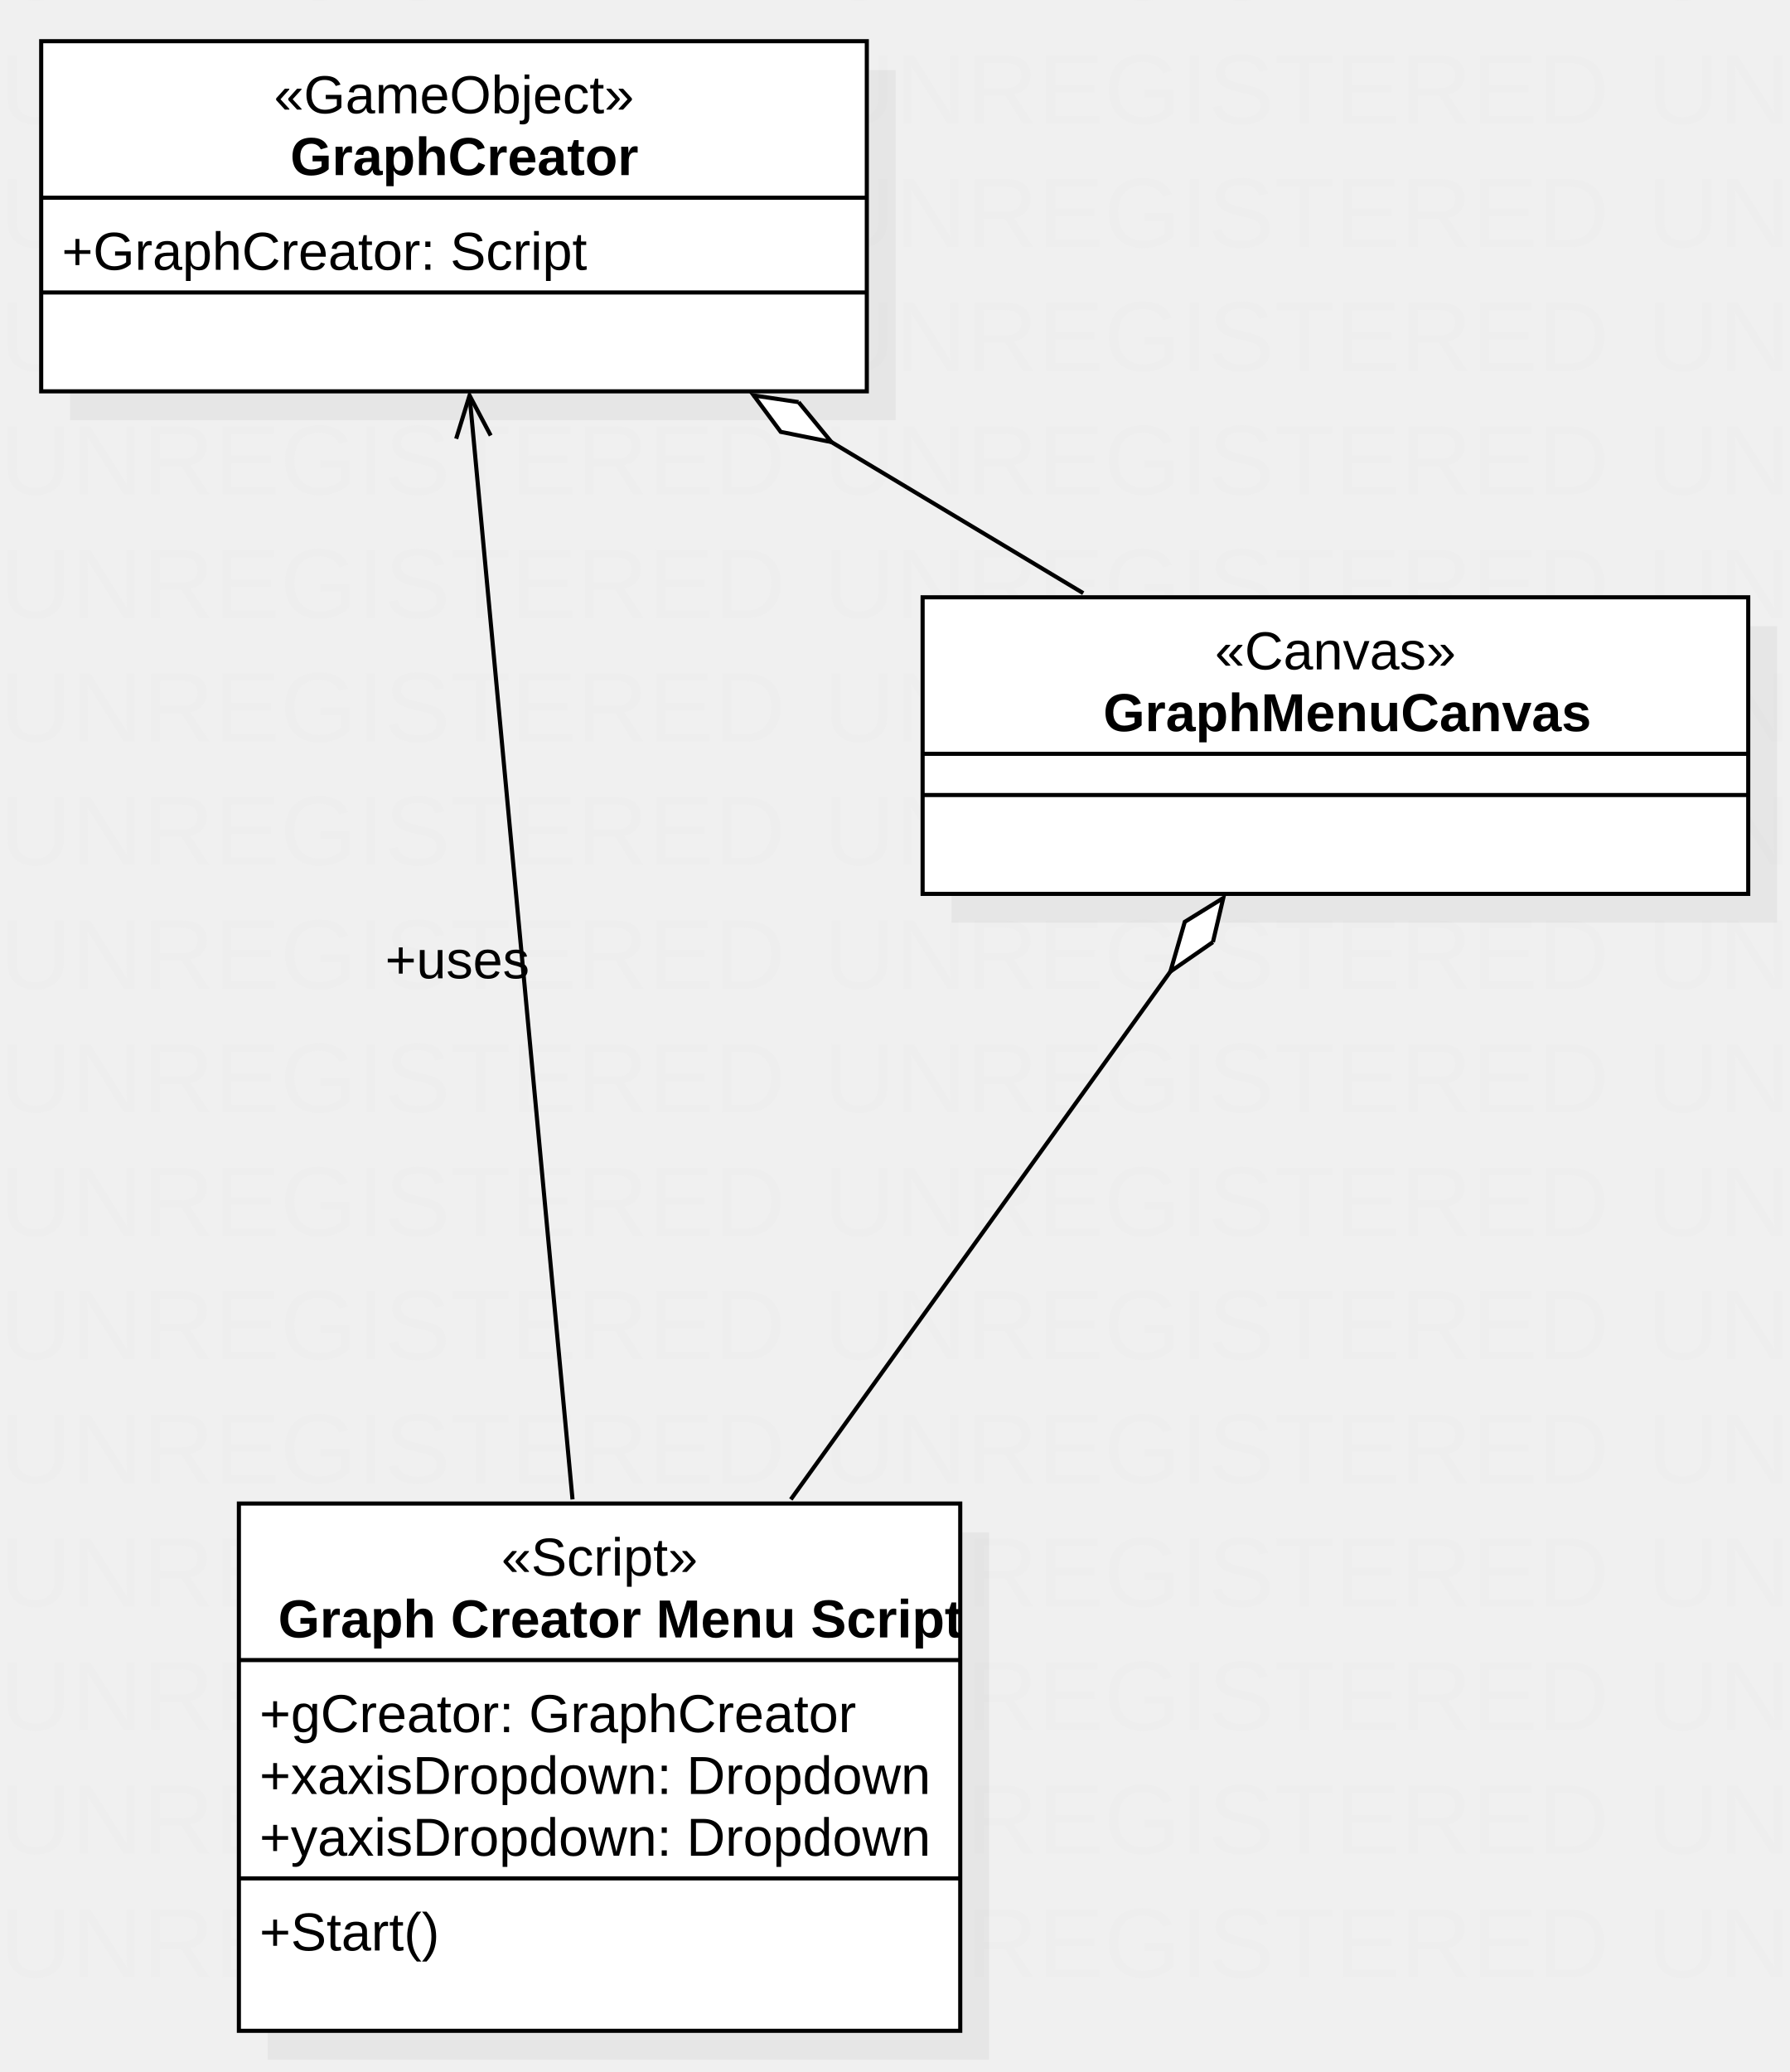
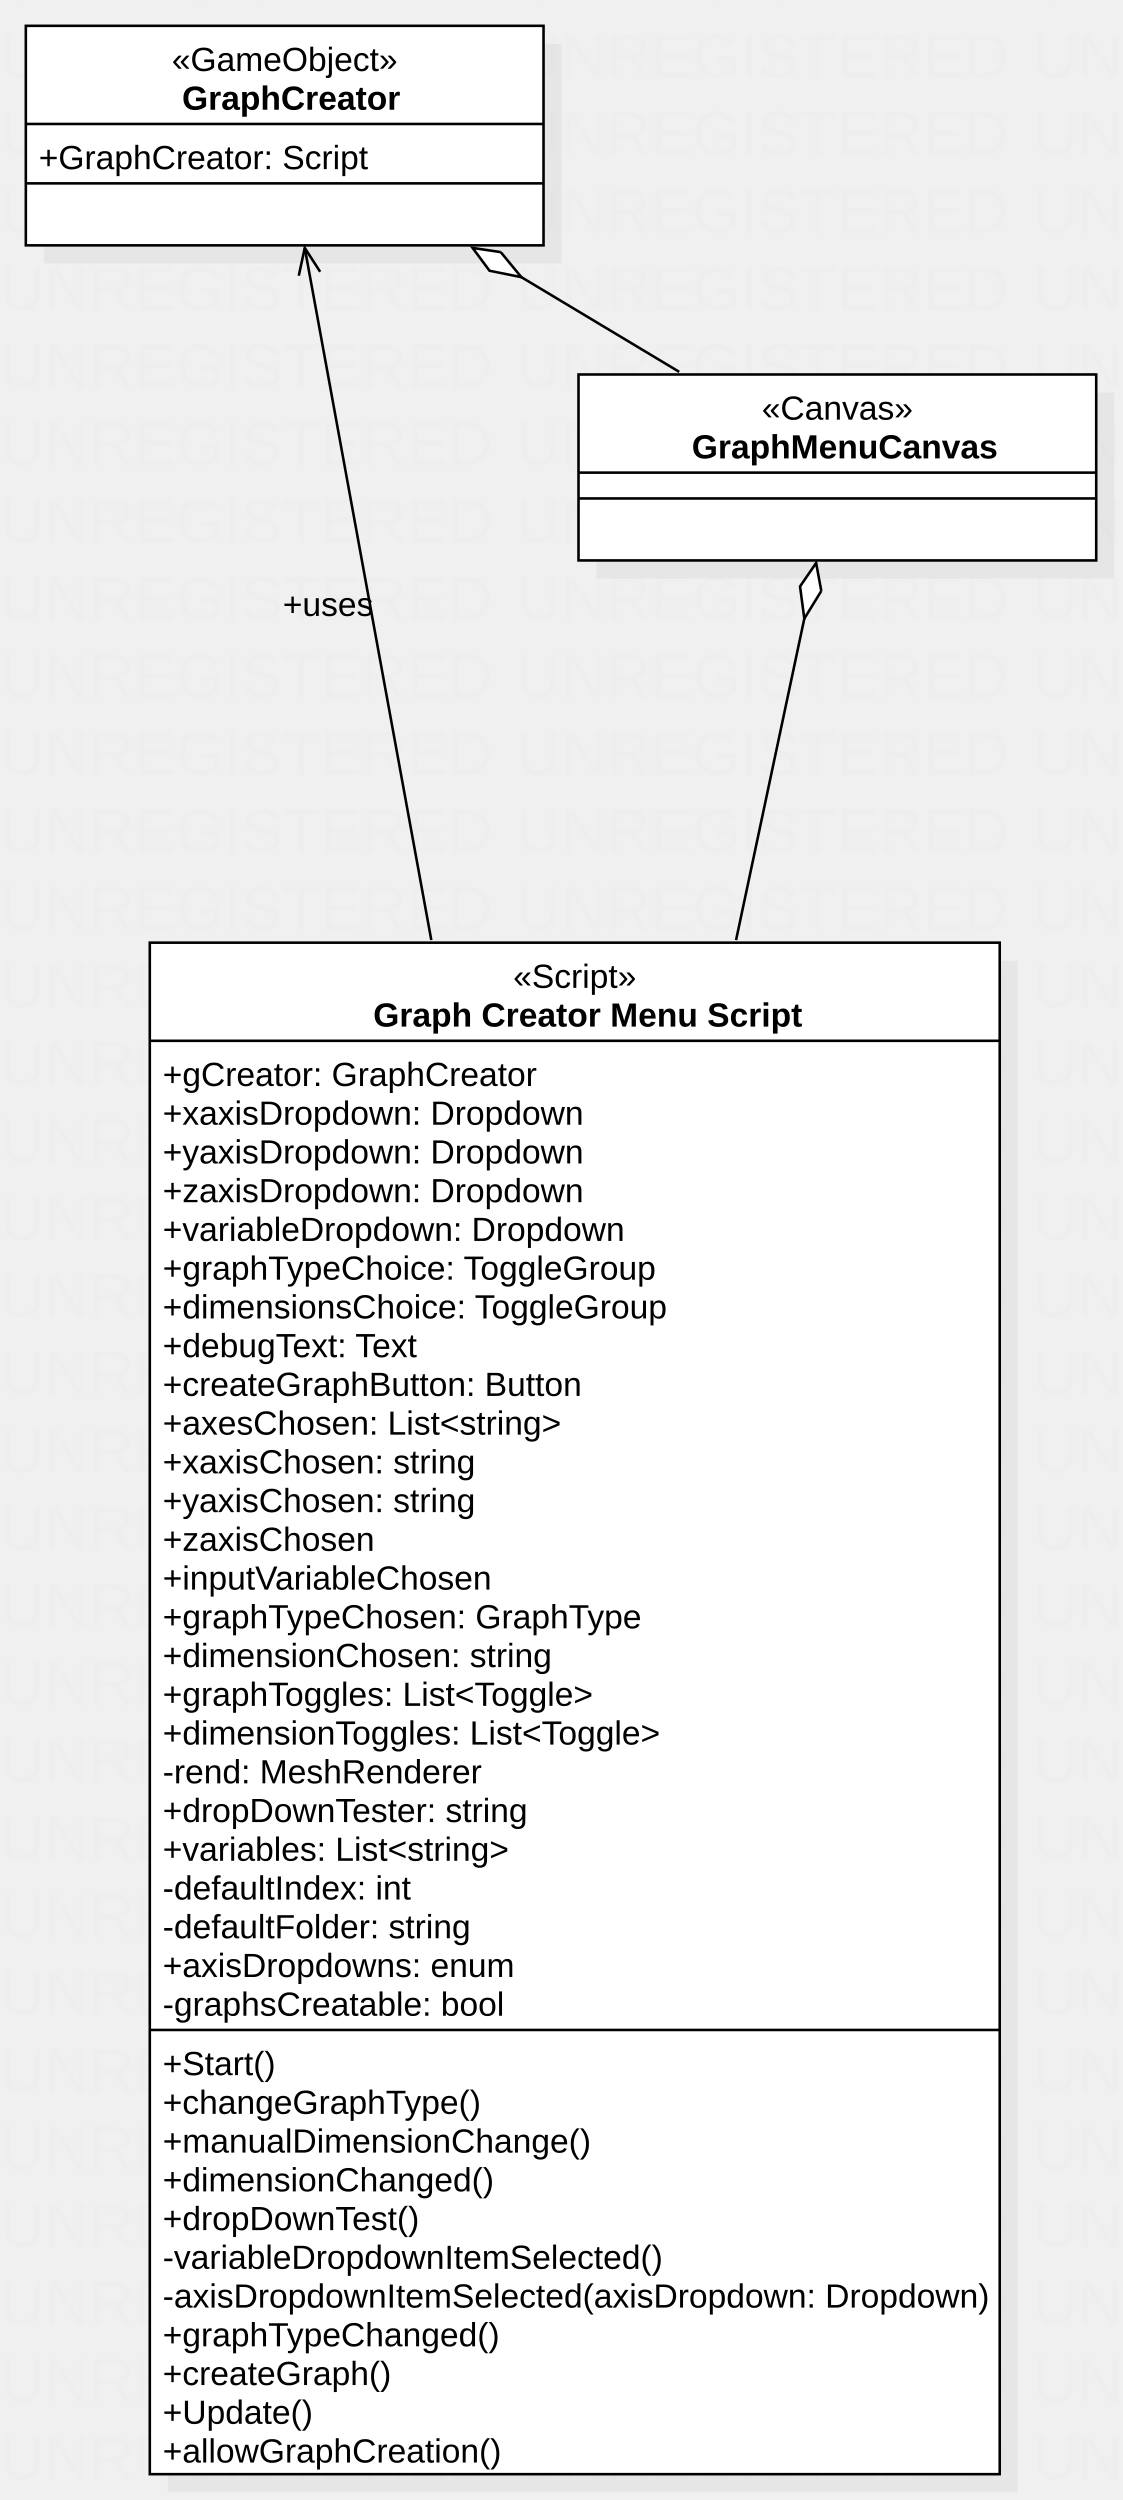
- <svg xmlns="http://www.w3.org/2000/svg" version="1.1" width="434.452" height="503">
+ <svg xmlns="http://www.w3.org/2000/svg" version="1.1" width="434.452" height="968">
  <defs />
  <g>
    <text fill="#eeeeee" stroke="none" font-family="Arial" font-size="24px" font-style="normal" font-weight="normal" text-decoration="none" x="0" y="0">UNREGISTERED</text>
    <text fill="#eeeeee" stroke="none" font-family="Arial" font-size="24px" font-style="normal" font-weight="normal" text-decoration="none" x="0" y="30">UNREGISTERED</text>
    <text fill="#eeeeee" stroke="none" font-family="Arial" font-size="24px" font-style="normal" font-weight="normal" text-decoration="none" x="0" y="60">UNREGISTERED</text>
    <text fill="#eeeeee" stroke="none" font-family="Arial" font-size="24px" font-style="normal" font-weight="normal" text-decoration="none" x="0" y="90">UNREGISTERED</text>
    <text fill="#eeeeee" stroke="none" font-family="Arial" font-size="24px" font-style="normal" font-weight="normal" text-decoration="none" x="0" y="120">UNREGISTERED</text>
    <text fill="#eeeeee" stroke="none" font-family="Arial" font-size="24px" font-style="normal" font-weight="normal" text-decoration="none" x="0" y="150">UNREGISTERED</text>
    <text fill="#eeeeee" stroke="none" font-family="Arial" font-size="24px" font-style="normal" font-weight="normal" text-decoration="none" x="0" y="180">UNREGISTERED</text>
    <text fill="#eeeeee" stroke="none" font-family="Arial" font-size="24px" font-style="normal" font-weight="normal" text-decoration="none" x="0" y="210">UNREGISTERED</text>
    <text fill="#eeeeee" stroke="none" font-family="Arial" font-size="24px" font-style="normal" font-weight="normal" text-decoration="none" x="0" y="240">UNREGISTERED</text>
    <text fill="#eeeeee" stroke="none" font-family="Arial" font-size="24px" font-style="normal" font-weight="normal" text-decoration="none" x="0" y="270">UNREGISTERED</text>
    <text fill="#eeeeee" stroke="none" font-family="Arial" font-size="24px" font-style="normal" font-weight="normal" text-decoration="none" x="0" y="300">UNREGISTERED</text>
    <text fill="#eeeeee" stroke="none" font-family="Arial" font-size="24px" font-style="normal" font-weight="normal" text-decoration="none" x="0" y="330">UNREGISTERED</text>
    <text fill="#eeeeee" stroke="none" font-family="Arial" font-size="24px" font-style="normal" font-weight="normal" text-decoration="none" x="0" y="360">UNREGISTERED</text>
    <text fill="#eeeeee" stroke="none" font-family="Arial" font-size="24px" font-style="normal" font-weight="normal" text-decoration="none" x="0" y="390">UNREGISTERED</text>
    <text fill="#eeeeee" stroke="none" font-family="Arial" font-size="24px" font-style="normal" font-weight="normal" text-decoration="none" x="0" y="420">UNREGISTERED</text>
    <text fill="#eeeeee" stroke="none" font-family="Arial" font-size="24px" font-style="normal" font-weight="normal" text-decoration="none" x="0" y="450">UNREGISTERED</text>
    <text fill="#eeeeee" stroke="none" font-family="Arial" font-size="24px" font-style="normal" font-weight="normal" text-decoration="none" x="0" y="480">UNREGISTERED</text>
+     <text fill="#eeeeee" stroke="none" font-family="Arial" font-size="24px" font-style="normal" font-weight="normal" text-decoration="none" x="0" y="510">UNREGISTERED</text>
+     <text fill="#eeeeee" stroke="none" font-family="Arial" font-size="24px" font-style="normal" font-weight="normal" text-decoration="none" x="0" y="540">UNREGISTERED</text>
+     <text fill="#eeeeee" stroke="none" font-family="Arial" font-size="24px" font-style="normal" font-weight="normal" text-decoration="none" x="0" y="570">UNREGISTERED</text>
+     <text fill="#eeeeee" stroke="none" font-family="Arial" font-size="24px" font-style="normal" font-weight="normal" text-decoration="none" x="0" y="600">UNREGISTERED</text>
+     <text fill="#eeeeee" stroke="none" font-family="Arial" font-size="24px" font-style="normal" font-weight="normal" text-decoration="none" x="0" y="630">UNREGISTERED</text>
+     <text fill="#eeeeee" stroke="none" font-family="Arial" font-size="24px" font-style="normal" font-weight="normal" text-decoration="none" x="0" y="660">UNREGISTERED</text>
+     <text fill="#eeeeee" stroke="none" font-family="Arial" font-size="24px" font-style="normal" font-weight="normal" text-decoration="none" x="0" y="690">UNREGISTERED</text>
+     <text fill="#eeeeee" stroke="none" font-family="Arial" font-size="24px" font-style="normal" font-weight="normal" text-decoration="none" x="0" y="720">UNREGISTERED</text>
+     <text fill="#eeeeee" stroke="none" font-family="Arial" font-size="24px" font-style="normal" font-weight="normal" text-decoration="none" x="0" y="750">UNREGISTERED</text>
+     <text fill="#eeeeee" stroke="none" font-family="Arial" font-size="24px" font-style="normal" font-weight="normal" text-decoration="none" x="0" y="780">UNREGISTERED</text>
+     <text fill="#eeeeee" stroke="none" font-family="Arial" font-size="24px" font-style="normal" font-weight="normal" text-decoration="none" x="0" y="810">UNREGISTERED</text>
+     <text fill="#eeeeee" stroke="none" font-family="Arial" font-size="24px" font-style="normal" font-weight="normal" text-decoration="none" x="0" y="840">UNREGISTERED</text>
+     <text fill="#eeeeee" stroke="none" font-family="Arial" font-size="24px" font-style="normal" font-weight="normal" text-decoration="none" x="0" y="870">UNREGISTERED</text>
+     <text fill="#eeeeee" stroke="none" font-family="Arial" font-size="24px" font-style="normal" font-weight="normal" text-decoration="none" x="0" y="900">UNREGISTERED</text>
+     <text fill="#eeeeee" stroke="none" font-family="Arial" font-size="24px" font-style="normal" font-weight="normal" text-decoration="none" x="0" y="930">UNREGISTERED</text>
+     <text fill="#eeeeee" stroke="none" font-family="Arial" font-size="24px" font-style="normal" font-weight="normal" text-decoration="none" x="0" y="960">UNREGISTERED</text>
    <text fill="#eeeeee" stroke="none" font-family="Arial" font-size="24px" font-style="normal" font-weight="normal" text-decoration="none" x="200" y="0">UNREGISTERED</text>
    <text fill="#eeeeee" stroke="none" font-family="Arial" font-size="24px" font-style="normal" font-weight="normal" text-decoration="none" x="200" y="30">UNREGISTERED</text>
    <text fill="#eeeeee" stroke="none" font-family="Arial" font-size="24px" font-style="normal" font-weight="normal" text-decoration="none" x="200" y="60">UNREGISTERED</text>
    <text fill="#eeeeee" stroke="none" font-family="Arial" font-size="24px" font-style="normal" font-weight="normal" text-decoration="none" x="200" y="90">UNREGISTERED</text>
    <text fill="#eeeeee" stroke="none" font-family="Arial" font-size="24px" font-style="normal" font-weight="normal" text-decoration="none" x="200" y="120">UNREGISTERED</text>
    <text fill="#eeeeee" stroke="none" font-family="Arial" font-size="24px" font-style="normal" font-weight="normal" text-decoration="none" x="200" y="150">UNREGISTERED</text>
    <text fill="#eeeeee" stroke="none" font-family="Arial" font-size="24px" font-style="normal" font-weight="normal" text-decoration="none" x="200" y="180">UNREGISTERED</text>
    <text fill="#eeeeee" stroke="none" font-family="Arial" font-size="24px" font-style="normal" font-weight="normal" text-decoration="none" x="200" y="210">UNREGISTERED</text>
    <text fill="#eeeeee" stroke="none" font-family="Arial" font-size="24px" font-style="normal" font-weight="normal" text-decoration="none" x="200" y="240">UNREGISTERED</text>
    <text fill="#eeeeee" stroke="none" font-family="Arial" font-size="24px" font-style="normal" font-weight="normal" text-decoration="none" x="200" y="270">UNREGISTERED</text>
    <text fill="#eeeeee" stroke="none" font-family="Arial" font-size="24px" font-style="normal" font-weight="normal" text-decoration="none" x="200" y="300">UNREGISTERED</text>
    <text fill="#eeeeee" stroke="none" font-family="Arial" font-size="24px" font-style="normal" font-weight="normal" text-decoration="none" x="200" y="330">UNREGISTERED</text>
    <text fill="#eeeeee" stroke="none" font-family="Arial" font-size="24px" font-style="normal" font-weight="normal" text-decoration="none" x="200" y="360">UNREGISTERED</text>
    <text fill="#eeeeee" stroke="none" font-family="Arial" font-size="24px" font-style="normal" font-weight="normal" text-decoration="none" x="200" y="390">UNREGISTERED</text>
    <text fill="#eeeeee" stroke="none" font-family="Arial" font-size="24px" font-style="normal" font-weight="normal" text-decoration="none" x="200" y="420">UNREGISTERED</text>
    <text fill="#eeeeee" stroke="none" font-family="Arial" font-size="24px" font-style="normal" font-weight="normal" text-decoration="none" x="200" y="450">UNREGISTERED</text>
    <text fill="#eeeeee" stroke="none" font-family="Arial" font-size="24px" font-style="normal" font-weight="normal" text-decoration="none" x="200" y="480">UNREGISTERED</text>
+     <text fill="#eeeeee" stroke="none" font-family="Arial" font-size="24px" font-style="normal" font-weight="normal" text-decoration="none" x="200" y="510">UNREGISTERED</text>
+     <text fill="#eeeeee" stroke="none" font-family="Arial" font-size="24px" font-style="normal" font-weight="normal" text-decoration="none" x="200" y="540">UNREGISTERED</text>
+     <text fill="#eeeeee" stroke="none" font-family="Arial" font-size="24px" font-style="normal" font-weight="normal" text-decoration="none" x="200" y="570">UNREGISTERED</text>
+     <text fill="#eeeeee" stroke="none" font-family="Arial" font-size="24px" font-style="normal" font-weight="normal" text-decoration="none" x="200" y="600">UNREGISTERED</text>
+     <text fill="#eeeeee" stroke="none" font-family="Arial" font-size="24px" font-style="normal" font-weight="normal" text-decoration="none" x="200" y="630">UNREGISTERED</text>
+     <text fill="#eeeeee" stroke="none" font-family="Arial" font-size="24px" font-style="normal" font-weight="normal" text-decoration="none" x="200" y="660">UNREGISTERED</text>
+     <text fill="#eeeeee" stroke="none" font-family="Arial" font-size="24px" font-style="normal" font-weight="normal" text-decoration="none" x="200" y="690">UNREGISTERED</text>
+     <text fill="#eeeeee" stroke="none" font-family="Arial" font-size="24px" font-style="normal" font-weight="normal" text-decoration="none" x="200" y="720">UNREGISTERED</text>
+     <text fill="#eeeeee" stroke="none" font-family="Arial" font-size="24px" font-style="normal" font-weight="normal" text-decoration="none" x="200" y="750">UNREGISTERED</text>
+     <text fill="#eeeeee" stroke="none" font-family="Arial" font-size="24px" font-style="normal" font-weight="normal" text-decoration="none" x="200" y="780">UNREGISTERED</text>
+     <text fill="#eeeeee" stroke="none" font-family="Arial" font-size="24px" font-style="normal" font-weight="normal" text-decoration="none" x="200" y="810">UNREGISTERED</text>
+     <text fill="#eeeeee" stroke="none" font-family="Arial" font-size="24px" font-style="normal" font-weight="normal" text-decoration="none" x="200" y="840">UNREGISTERED</text>
+     <text fill="#eeeeee" stroke="none" font-family="Arial" font-size="24px" font-style="normal" font-weight="normal" text-decoration="none" x="200" y="870">UNREGISTERED</text>
+     <text fill="#eeeeee" stroke="none" font-family="Arial" font-size="24px" font-style="normal" font-weight="normal" text-decoration="none" x="200" y="900">UNREGISTERED</text>
+     <text fill="#eeeeee" stroke="none" font-family="Arial" font-size="24px" font-style="normal" font-weight="normal" text-decoration="none" x="200" y="930">UNREGISTERED</text>
+     <text fill="#eeeeee" stroke="none" font-family="Arial" font-size="24px" font-style="normal" font-weight="normal" text-decoration="none" x="200" y="960">UNREGISTERED</text>
    <text fill="#eeeeee" stroke="none" font-family="Arial" font-size="24px" font-style="normal" font-weight="normal" text-decoration="none" x="400" y="0">UNREGISTERED</text>
    <text fill="#eeeeee" stroke="none" font-family="Arial" font-size="24px" font-style="normal" font-weight="normal" text-decoration="none" x="400" y="30">UNREGISTERED</text>
    <text fill="#eeeeee" stroke="none" font-family="Arial" font-size="24px" font-style="normal" font-weight="normal" text-decoration="none" x="400" y="60">UNREGISTERED</text>
    <text fill="#eeeeee" stroke="none" font-family="Arial" font-size="24px" font-style="normal" font-weight="normal" text-decoration="none" x="400" y="90">UNREGISTERED</text>
    <text fill="#eeeeee" stroke="none" font-family="Arial" font-size="24px" font-style="normal" font-weight="normal" text-decoration="none" x="400" y="120">UNREGISTERED</text>
    <text fill="#eeeeee" stroke="none" font-family="Arial" font-size="24px" font-style="normal" font-weight="normal" text-decoration="none" x="400" y="150">UNREGISTERED</text>
    <text fill="#eeeeee" stroke="none" font-family="Arial" font-size="24px" font-style="normal" font-weight="normal" text-decoration="none" x="400" y="180">UNREGISTERED</text>
    <text fill="#eeeeee" stroke="none" font-family="Arial" font-size="24px" font-style="normal" font-weight="normal" text-decoration="none" x="400" y="210">UNREGISTERED</text>
    <text fill="#eeeeee" stroke="none" font-family="Arial" font-size="24px" font-style="normal" font-weight="normal" text-decoration="none" x="400" y="240">UNREGISTERED</text>
    <text fill="#eeeeee" stroke="none" font-family="Arial" font-size="24px" font-style="normal" font-weight="normal" text-decoration="none" x="400" y="270">UNREGISTERED</text>
    <text fill="#eeeeee" stroke="none" font-family="Arial" font-size="24px" font-style="normal" font-weight="normal" text-decoration="none" x="400" y="300">UNREGISTERED</text>
    <text fill="#eeeeee" stroke="none" font-family="Arial" font-size="24px" font-style="normal" font-weight="normal" text-decoration="none" x="400" y="330">UNREGISTERED</text>
    <text fill="#eeeeee" stroke="none" font-family="Arial" font-size="24px" font-style="normal" font-weight="normal" text-decoration="none" x="400" y="360">UNREGISTERED</text>
    <text fill="#eeeeee" stroke="none" font-family="Arial" font-size="24px" font-style="normal" font-weight="normal" text-decoration="none" x="400" y="390">UNREGISTERED</text>
    <text fill="#eeeeee" stroke="none" font-family="Arial" font-size="24px" font-style="normal" font-weight="normal" text-decoration="none" x="400" y="420">UNREGISTERED</text>
    <text fill="#eeeeee" stroke="none" font-family="Arial" font-size="24px" font-style="normal" font-weight="normal" text-decoration="none" x="400" y="450">UNREGISTERED</text>
    <text fill="#eeeeee" stroke="none" font-family="Arial" font-size="24px" font-style="normal" font-weight="normal" text-decoration="none" x="400" y="480">UNREGISTERED</text>
+     <text fill="#eeeeee" stroke="none" font-family="Arial" font-size="24px" font-style="normal" font-weight="normal" text-decoration="none" x="400" y="510">UNREGISTERED</text>
+     <text fill="#eeeeee" stroke="none" font-family="Arial" font-size="24px" font-style="normal" font-weight="normal" text-decoration="none" x="400" y="540">UNREGISTERED</text>
+     <text fill="#eeeeee" stroke="none" font-family="Arial" font-size="24px" font-style="normal" font-weight="normal" text-decoration="none" x="400" y="570">UNREGISTERED</text>
+     <text fill="#eeeeee" stroke="none" font-family="Arial" font-size="24px" font-style="normal" font-weight="normal" text-decoration="none" x="400" y="600">UNREGISTERED</text>
+     <text fill="#eeeeee" stroke="none" font-family="Arial" font-size="24px" font-style="normal" font-weight="normal" text-decoration="none" x="400" y="630">UNREGISTERED</text>
+     <text fill="#eeeeee" stroke="none" font-family="Arial" font-size="24px" font-style="normal" font-weight="normal" text-decoration="none" x="400" y="660">UNREGISTERED</text>
+     <text fill="#eeeeee" stroke="none" font-family="Arial" font-size="24px" font-style="normal" font-weight="normal" text-decoration="none" x="400" y="690">UNREGISTERED</text>
+     <text fill="#eeeeee" stroke="none" font-family="Arial" font-size="24px" font-style="normal" font-weight="normal" text-decoration="none" x="400" y="720">UNREGISTERED</text>
+     <text fill="#eeeeee" stroke="none" font-family="Arial" font-size="24px" font-style="normal" font-weight="normal" text-decoration="none" x="400" y="750">UNREGISTERED</text>
+     <text fill="#eeeeee" stroke="none" font-family="Arial" font-size="24px" font-style="normal" font-weight="normal" text-decoration="none" x="400" y="780">UNREGISTERED</text>
+     <text fill="#eeeeee" stroke="none" font-family="Arial" font-size="24px" font-style="normal" font-weight="normal" text-decoration="none" x="400" y="810">UNREGISTERED</text>
+     <text fill="#eeeeee" stroke="none" font-family="Arial" font-size="24px" font-style="normal" font-weight="normal" text-decoration="none" x="400" y="840">UNREGISTERED</text>
+     <text fill="#eeeeee" stroke="none" font-family="Arial" font-size="24px" font-style="normal" font-weight="normal" text-decoration="none" x="400" y="870">UNREGISTERED</text>
+     <text fill="#eeeeee" stroke="none" font-family="Arial" font-size="24px" font-style="normal" font-weight="normal" text-decoration="none" x="400" y="900">UNREGISTERED</text>
+     <text fill="#eeeeee" stroke="none" font-family="Arial" font-size="24px" font-style="normal" font-weight="normal" text-decoration="none" x="400" y="930">UNREGISTERED</text>
+     <text fill="#eeeeee" stroke="none" font-family="Arial" font-size="24px" font-style="normal" font-weight="normal" text-decoration="none" x="400" y="960">UNREGISTERED</text>
    <g transform="translate(-448,-71) scale(1,1)">
      <rect fill="#C0C0C0" stroke="none" x="679" y="223" width="200.452" height="72" opacity="0.2" />
    </g>
    <g transform="translate(-448,-71) scale(1,1)">
      <rect fill="#ffffff" stroke="none" x="672" y="216" width="200.452" height="72" />
    </g>
    <g transform="translate(-448,-71) scale(1,1)">
      <path fill="none" stroke="#000000" d="M 672 216 L 872.452 216 L 872.452 288 L 672 288 L 672 216 Z Z" stroke-miterlimit="10" />
    </g>
    <g transform="translate(-448,-71) scale(1,1)">
      <path fill="none" stroke="#000000" d="M 672 254 L 872.452 254" stroke-miterlimit="10" />
    </g>
    <g transform="translate(-448,-71) scale(1,1)">
      <path fill="none" stroke="#000000" d="M 672 264 L 872.452 264" stroke-miterlimit="10" />
    </g>
    <g transform="translate(-448,-71) scale(1,1)">
      <g>
        <path fill="none" stroke="none" />
        <text fill="#000000" stroke="none" font-family="Arial" font-size="13px" font-style="normal" font-weight="normal" text-decoration="none" x="742.957" y="233.5">«Canvas»</text>
      </g>
    </g>
    <g transform="translate(-448,-71) scale(1,1)">
      <g>
        <path fill="none" stroke="none" />
        <text fill="#000000" stroke="none" font-family="Arial" font-size="13px" font-style="normal" font-weight="bold" text-decoration="none" x="715.862" y="248.5">GraphMenuCanvas</text>
      </g>
    </g>
    <g transform="translate(-448,-71) scale(1,1)">
      <rect fill="#C0C0C0" stroke="none" x="465" y="88" width="200.452" height="85" opacity="0.2" />
    </g>
    <g transform="translate(-448,-71) scale(1,1)">
      <rect fill="#ffffff" stroke="none" x="458" y="81" width="200.452" height="85" />
    </g>
    <g transform="translate(-448,-71) scale(1,1)">
      <path fill="none" stroke="#000000" d="M 458 81 L 658.452 81 L 658.452 166 L 458 166 L 458 81 Z Z" stroke-miterlimit="10" />
    </g>
    <g transform="translate(-448,-71) scale(1,1)">
      <path fill="none" stroke="#000000" d="M 458 119 L 658.452 119" stroke-miterlimit="10" />
    </g>
    <g transform="translate(-448,-71) scale(1,1)">
      <path fill="none" stroke="#000000" d="M 458 142 L 658.452 142" stroke-miterlimit="10" />
    </g>
    <g transform="translate(-448,-71) scale(1,1)">
      <g>
        <path fill="none" stroke="none" />
        <text fill="#000000" stroke="none" font-family="Arial" font-size="13px" font-style="normal" font-weight="normal" text-decoration="none" x="514.51" y="98.5">«GameObject»</text>
      </g>
    </g>
    <g transform="translate(-448,-71) scale(1,1)">
      <g>
        <path fill="none" stroke="none" />
        <text fill="#000000" stroke="none" font-family="Arial" font-size="13px" font-style="normal" font-weight="bold" text-decoration="none" x="518.486" y="113.5">GraphCreator</text>
      </g>
    </g>
    <g transform="translate(-448,-71) scale(1,1)">
      <g>
        <path fill="none" stroke="none" />
        <text fill="#000000" stroke="none" font-family="Arial" font-size="13px" font-style="normal" font-weight="normal" text-decoration="none" x="463" y="136.5">+GraphCreator: Script</text>
      </g>
    </g>
    <g transform="translate(-448,-71) scale(1,1)">
-       <rect fill="#C0C0C0" stroke="none" x="513" y="443" width="175.137" height="128" opacity="0.2" />
-     </g>
-     <g transform="translate(-448,-71) scale(1,1)">
-       <rect fill="#ffffff" stroke="none" x="506" y="436" width="175.137" height="128" />
-     </g>
-     <g transform="translate(-448,-71) scale(1,1)">
-       <path fill="none" stroke="#000000" d="M 506 436 L 681.137 436 L 681.137 564 L 506 564 L 506 436 Z Z" stroke-miterlimit="10" />
-     </g>
-     <g transform="translate(-448,-71) scale(1,1)">
-       <path fill="none" stroke="#000000" d="M 506 474 L 681.137 474" stroke-miterlimit="10" />
-     </g>
-     <g transform="translate(-448,-71) scale(1,1)">
-       <path fill="none" stroke="#000000" d="M 506 527 L 681.137 527" stroke-miterlimit="10" />
-     </g>
-     <g transform="translate(-448,-71) scale(1,1)">
-       <g>
-         <path fill="none" stroke="none" />
-         <text fill="#000000" stroke="none" font-family="Arial" font-size="13px" font-style="normal" font-weight="normal" text-decoration="none" x="569.724" y="453.5">«Script»</text>
-       </g>
-     </g>
-     <g transform="translate(-448,-71) scale(1,1)">
-       <g>
-         <path fill="none" stroke="none" />
-         <text fill="#000000" stroke="none" font-family="Arial" font-size="13px" font-style="normal" font-weight="bold" text-decoration="none" x="515.537" y="468.5">Graph Creator Menu Script</text>
+       <rect fill="#C0C0C0" stroke="none" x="513" y="443" width="329.087" height="593" opacity="0.2" />
+     </g>
+     <g transform="translate(-448,-71) scale(1,1)">
+       <rect fill="#ffffff" stroke="none" x="506" y="436" width="329.087" height="593" />
+     </g>
+     <g transform="translate(-448,-71) scale(1,1)">
+       <path fill="none" stroke="#000000" d="M 506 436 L 835.087 436 L 835.087 1029 L 506 1029 L 506 436 Z Z" stroke-miterlimit="10" />
+     </g>
+     <g transform="translate(-448,-71) scale(1,1)">
+       <path fill="none" stroke="#000000" d="M 506 474 L 835.087 474" stroke-miterlimit="10" />
+     </g>
+     <g transform="translate(-448,-71) scale(1,1)">
+       <path fill="none" stroke="#000000" d="M 506 857 L 835.087 857" stroke-miterlimit="10" />
+     </g>
+     <g transform="translate(-448,-71) scale(1,1)">
+       <g>
+         <path fill="none" stroke="none" />
+         <text fill="#000000" stroke="none" font-family="Arial" font-size="13px" font-style="normal" font-weight="normal" text-decoration="none" x="646.698" y="453.5">«Script»</text>
+       </g>
+     </g>
+     <g transform="translate(-448,-71) scale(1,1)">
+       <g>
+         <path fill="none" stroke="none" />
+         <text fill="#000000" stroke="none" font-family="Arial" font-size="13px" font-style="normal" font-weight="bold" text-decoration="none" x="592.512" y="468.5">Graph Creator Menu Script</text>
      </g>
    </g>
    <g transform="translate(-448,-71) scale(1,1)">
      <g>
        <path fill="none" stroke="none" />
        <text fill="#000000" stroke="none" font-family="Arial" font-size="13px" font-style="normal" font-weight="normal" text-decoration="none" x="511" y="491.5">+gCreator: GraphCreator</text>
      </g>
    </g>
    <g transform="translate(-448,-71) scale(1,1)">
      <g>
        <path fill="none" stroke="none" />
        <text fill="#000000" stroke="none" font-family="Arial" font-size="13px" font-style="normal" font-weight="normal" text-decoration="none" x="511" y="506.5">+xaxisDropdown: Dropdown</text>
      </g>
    </g>
    <g transform="translate(-448,-71) scale(1,1)">
      <g>
        <path fill="none" stroke="none" />
        <text fill="#000000" stroke="none" font-family="Arial" font-size="13px" font-style="normal" font-weight="normal" text-decoration="none" x="511" y="521.5">+yaxisDropdown: Dropdown</text>
      </g>
    </g>
    <g transform="translate(-448,-71) scale(1,1)">
      <g>
        <path fill="none" stroke="none" />
-         <text fill="#000000" stroke="none" font-family="Arial" font-size="13px" font-style="normal" font-weight="normal" text-decoration="none" x="511" y="544.5">+Start()</text>
-       </g>
-     </g>
-     <g transform="translate(-448,-71) scale(1,1)">
-       <path fill="none" stroke="#000000" d="M 640 435 L 745 289" stroke-miterlimit="10" />
-     </g>
-     <g transform="translate(-448,-71) scale(1,1)">
-       <path fill="#FFFFFF" stroke="none" d="M 742.484 299.708 L 745 289 L 735.649 294.793 L 732.155 306.861" />
-     </g>
-     <g transform="translate(-448,-71) scale(1,1)">
-       <path fill="none" stroke="#000000" d="M 742.484 299.708 L 745 289 L 735.649 294.793 L 732.155 306.861 L 742.484 299.708" stroke-miterlimit="10" />
+         <text fill="#000000" stroke="none" font-family="Arial" font-size="13px" font-style="normal" font-weight="normal" text-decoration="none" x="511" y="536.5">+zaxisDropdown: Dropdown</text>
+       </g>
+     </g>
+     <g transform="translate(-448,-71) scale(1,1)">
+       <g>
+         <path fill="none" stroke="none" />
+         <text fill="#000000" stroke="none" font-family="Arial" font-size="13px" font-style="normal" font-weight="normal" text-decoration="none" x="511" y="551.5">+variableDropdown: Dropdown</text>
+       </g>
+     </g>
+     <g transform="translate(-448,-71) scale(1,1)">
+       <g>
+         <path fill="none" stroke="none" />
+         <text fill="#000000" stroke="none" font-family="Arial" font-size="13px" font-style="normal" font-weight="normal" text-decoration="none" x="511" y="566.5">+graphTypeChoice: ToggleGroup</text>
+       </g>
+     </g>
+     <g transform="translate(-448,-71) scale(1,1)">
+       <g>
+         <path fill="none" stroke="none" />
+         <text fill="#000000" stroke="none" font-family="Arial" font-size="13px" font-style="normal" font-weight="normal" text-decoration="none" x="511" y="581.5">+dimensionsChoice: ToggleGroup</text>
+       </g>
+     </g>
+     <g transform="translate(-448,-71) scale(1,1)">
+       <g>
+         <path fill="none" stroke="none" />
+         <text fill="#000000" stroke="none" font-family="Arial" font-size="13px" font-style="normal" font-weight="normal" text-decoration="none" x="511" y="596.5">+debugText: Text</text>
+       </g>
+     </g>
+     <g transform="translate(-448,-71) scale(1,1)">
+       <g>
+         <path fill="none" stroke="none" />
+         <text fill="#000000" stroke="none" font-family="Arial" font-size="13px" font-style="normal" font-weight="normal" text-decoration="none" x="511" y="611.5">+createGraphButton: Button</text>
+       </g>
+     </g>
+     <g transform="translate(-448,-71) scale(1,1)">
+       <g>
+         <path fill="none" stroke="none" />
+         <text fill="#000000" stroke="none" font-family="Arial" font-size="13px" font-style="normal" font-weight="normal" text-decoration="none" x="511" y="626.5">+axesChosen: List&lt;string&gt;</text>
+       </g>
+     </g>
+     <g transform="translate(-448,-71) scale(1,1)">
+       <g>
+         <path fill="none" stroke="none" />
+         <text fill="#000000" stroke="none" font-family="Arial" font-size="13px" font-style="normal" font-weight="normal" text-decoration="none" x="511" y="641.5">+xaxisChosen: string</text>
+       </g>
+     </g>
+     <g transform="translate(-448,-71) scale(1,1)">
+       <g>
+         <path fill="none" stroke="none" />
+         <text fill="#000000" stroke="none" font-family="Arial" font-size="13px" font-style="normal" font-weight="normal" text-decoration="none" x="511" y="656.5">+yaxisChosen: string</text>
+       </g>
+     </g>
+     <g transform="translate(-448,-71) scale(1,1)">
+       <g>
+         <path fill="none" stroke="none" />
+         <text fill="#000000" stroke="none" font-family="Arial" font-size="13px" font-style="normal" font-weight="normal" text-decoration="none" x="511" y="671.5">+zaxisChosen</text>
+       </g>
+     </g>
+     <g transform="translate(-448,-71) scale(1,1)">
+       <g>
+         <path fill="none" stroke="none" />
+         <text fill="#000000" stroke="none" font-family="Arial" font-size="13px" font-style="normal" font-weight="normal" text-decoration="none" x="511" y="686.5">+inputVariableChosen</text>
+       </g>
+     </g>
+     <g transform="translate(-448,-71) scale(1,1)">
+       <g>
+         <path fill="none" stroke="none" />
+         <text fill="#000000" stroke="none" font-family="Arial" font-size="13px" font-style="normal" font-weight="normal" text-decoration="none" x="511" y="701.5">+graphTypeChosen: GraphType</text>
+       </g>
+     </g>
+     <g transform="translate(-448,-71) scale(1,1)">
+       <g>
+         <path fill="none" stroke="none" />
+         <text fill="#000000" stroke="none" font-family="Arial" font-size="13px" font-style="normal" font-weight="normal" text-decoration="none" x="511" y="716.5">+dimensionChosen: string</text>
+       </g>
+     </g>
+     <g transform="translate(-448,-71) scale(1,1)">
+       <g>
+         <path fill="none" stroke="none" />
+         <text fill="#000000" stroke="none" font-family="Arial" font-size="13px" font-style="normal" font-weight="normal" text-decoration="none" x="511" y="731.5">+graphToggles: List&lt;Toggle&gt;</text>
+       </g>
+     </g>
+     <g transform="translate(-448,-71) scale(1,1)">
+       <g>
+         <path fill="none" stroke="none" />
+         <text fill="#000000" stroke="none" font-family="Arial" font-size="13px" font-style="normal" font-weight="normal" text-decoration="none" x="511" y="746.5">+dimensionToggles: List&lt;Toggle&gt;</text>
+       </g>
+     </g>
+     <g transform="translate(-448,-71) scale(1,1)">
+       <g>
+         <path fill="none" stroke="none" />
+         <text fill="#000000" stroke="none" font-family="Arial" font-size="13px" font-style="normal" font-weight="normal" text-decoration="none" x="511" y="761.5">-rend: MeshRenderer</text>
+       </g>
+     </g>
+     <g transform="translate(-448,-71) scale(1,1)">
+       <g>
+         <path fill="none" stroke="none" />
+         <text fill="#000000" stroke="none" font-family="Arial" font-size="13px" font-style="normal" font-weight="normal" text-decoration="none" x="511" y="776.5">+dropDownTester: string</text>
+       </g>
+     </g>
+     <g transform="translate(-448,-71) scale(1,1)">
+       <g>
+         <path fill="none" stroke="none" />
+         <text fill="#000000" stroke="none" font-family="Arial" font-size="13px" font-style="normal" font-weight="normal" text-decoration="none" x="511" y="791.5">+variables: List&lt;string&gt;</text>
+       </g>
+     </g>
+     <g transform="translate(-448,-71) scale(1,1)">
+       <g>
+         <path fill="none" stroke="none" />
+         <text fill="#000000" stroke="none" font-family="Arial" font-size="13px" font-style="normal" font-weight="normal" text-decoration="none" x="511" y="806.5">-defaultIndex: int</text>
+       </g>
+     </g>
+     <g transform="translate(-448,-71) scale(1,1)">
+       <g>
+         <path fill="none" stroke="none" />
+         <text fill="#000000" stroke="none" font-family="Arial" font-size="13px" font-style="normal" font-weight="normal" text-decoration="none" x="511" y="821.5">-defaultFolder: string</text>
+       </g>
+     </g>
+     <g transform="translate(-448,-71) scale(1,1)">
+       <g>
+         <path fill="none" stroke="none" />
+         <text fill="#000000" stroke="none" font-family="Arial" font-size="13px" font-style="normal" font-weight="normal" text-decoration="none" x="511" y="836.5">+axisDropdowns: enum</text>
+       </g>
+     </g>
+     <g transform="translate(-448,-71) scale(1,1)">
+       <g>
+         <path fill="none" stroke="none" />
+         <text fill="#000000" stroke="none" font-family="Arial" font-size="13px" font-style="normal" font-weight="normal" text-decoration="none" x="511" y="851.5">-graphsCreatable: bool</text>
+       </g>
+     </g>
+     <g transform="translate(-448,-71) scale(1,1)">
+       <g>
+         <path fill="none" stroke="none" />
+         <text fill="#000000" stroke="none" font-family="Arial" font-size="13px" font-style="normal" font-weight="normal" text-decoration="none" x="511" y="874.5">+Start()</text>
+       </g>
+     </g>
+     <g transform="translate(-448,-71) scale(1,1)">
+       <g>
+         <path fill="none" stroke="none" />
+         <text fill="#000000" stroke="none" font-family="Arial" font-size="13px" font-style="normal" font-weight="normal" text-decoration="none" x="511" y="889.5">+changeGraphType()</text>
+       </g>
+     </g>
+     <g transform="translate(-448,-71) scale(1,1)">
+       <g>
+         <path fill="none" stroke="none" />
+         <text fill="#000000" stroke="none" font-family="Arial" font-size="13px" font-style="normal" font-weight="normal" text-decoration="none" x="511" y="904.5">+manualDimensionChange()</text>
+       </g>
+     </g>
+     <g transform="translate(-448,-71) scale(1,1)">
+       <g>
+         <path fill="none" stroke="none" />
+         <text fill="#000000" stroke="none" font-family="Arial" font-size="13px" font-style="normal" font-weight="normal" text-decoration="none" x="511" y="919.5">+dimensionChanged()</text>
+       </g>
+     </g>
+     <g transform="translate(-448,-71) scale(1,1)">
+       <g>
+         <path fill="none" stroke="none" />
+         <text fill="#000000" stroke="none" font-family="Arial" font-size="13px" font-style="normal" font-weight="normal" text-decoration="none" x="511" y="934.5">+dropDownTest()</text>
+       </g>
+     </g>
+     <g transform="translate(-448,-71) scale(1,1)">
+       <g>
+         <path fill="none" stroke="none" />
+         <text fill="#000000" stroke="none" font-family="Arial" font-size="13px" font-style="normal" font-weight="normal" text-decoration="none" x="511" y="949.5">-variableDropdownItemSelected()</text>
+       </g>
+     </g>
+     <g transform="translate(-448,-71) scale(1,1)">
+       <g>
+         <path fill="none" stroke="none" />
+         <text fill="#000000" stroke="none" font-family="Arial" font-size="13px" font-style="normal" font-weight="normal" text-decoration="none" x="511" y="964.5">-axisDropdownItemSelected(axisDropdown: Dropdown)</text>
+       </g>
+     </g>
+     <g transform="translate(-448,-71) scale(1,1)">
+       <g>
+         <path fill="none" stroke="none" />
+         <text fill="#000000" stroke="none" font-family="Arial" font-size="13px" font-style="normal" font-weight="normal" text-decoration="none" x="511" y="979.5">+graphTypeChanged()</text>
+       </g>
+     </g>
+     <g transform="translate(-448,-71) scale(1,1)">
+       <g>
+         <path fill="none" stroke="none" />
+         <text fill="#000000" stroke="none" font-family="Arial" font-size="13px" font-style="normal" font-weight="normal" text-decoration="none" x="511" y="994.5">+createGraph()</text>
+       </g>
+     </g>
+     <g transform="translate(-448,-71) scale(1,1)">
+       <g>
+         <path fill="none" stroke="none" />
+         <text fill="#000000" stroke="none" font-family="Arial" font-size="13px" font-style="normal" font-weight="normal" text-decoration="none" x="511" y="1009.5">+Update()</text>
+       </g>
+     </g>
+     <g transform="translate(-448,-71) scale(1,1)">
+       <g>
+         <path fill="none" stroke="none" />
+         <text fill="#000000" stroke="none" font-family="Arial" font-size="13px" font-style="normal" font-weight="normal" text-decoration="none" x="511" y="1024.5">+allowGraphCreation()</text>
+       </g>
+     </g>
+     <g transform="translate(-448,-71) scale(1,1)">
+       <path fill="none" stroke="#000000" d="M 733 435 L 764 289" stroke-miterlimit="10" />
+     </g>
+     <g transform="translate(-448,-71) scale(1,1)">
+       <path fill="#FFFFFF" stroke="none" d="M 766.007 299.815 L 764 289 L 757.772 298.067 L 759.431 310.52" />
+     </g>
+     <g transform="translate(-448,-71) scale(1,1)">
+       <path fill="none" stroke="#000000" d="M 766.007 299.815 L 764 289 L 757.772 298.067 L 759.431 310.52 L 766.007 299.815" stroke-miterlimit="10" />
    </g>
    <g transform="translate(-448,-71) scale(1,1)">
      <path fill="none" stroke="#000000" d="M 711 215 L 631 167" stroke-miterlimit="10" />
    </g>
    <g transform="translate(-448,-71) scale(1,1)">
      <path fill="#FFFFFF" stroke="none" d="M 641.88 168.619 L 631 167 L 637.549 175.838 L 649.865 178.319" />
    </g>
    <g transform="translate(-448,-71) scale(1,1)">
      <path fill="none" stroke="#000000" d="M 641.88 168.619 L 631 167 L 637.549 175.838 L 649.865 178.319 L 641.88 168.619" stroke-miterlimit="10" />
    </g>
    <g transform="translate(-448,-71) scale(1,1)">
-       <path fill="none" stroke="#000000" d="M 587 435 L 562 167" stroke-miterlimit="10" />
-     </g>
-     <g transform="translate(-448,-71) scale(1,1)">
-       <path fill="none" stroke="#000000" d="M 567.135 176.728 L 562 167 L 558.753 177.51" stroke-miterlimit="10" />
-     </g>
-     <g transform="translate(-448,-71) scale(1,1)">
-       <g>
-         <path fill="none" stroke="none" />
-         <text fill="#000000" stroke="none" font-family="Arial" font-size="13px" font-style="normal" font-weight="normal" text-decoration="none" x="541.5" y="308.5">+uses</text>
+       <path fill="none" stroke="#000000" d="M 615 435 L 566 167" stroke-miterlimit="10" />
+     </g>
+     <g transform="translate(-448,-71) scale(1,1)">
+       <path fill="none" stroke="#000000" d="M 571.969 176.24 L 566 167 L 563.687 177.754" stroke-miterlimit="10" />
+     </g>
+     <g transform="translate(-448,-71) scale(1,1)">
+       <g>
+         <path fill="none" stroke="none" />
+         <text fill="#000000" stroke="none" font-family="Arial" font-size="13px" font-style="normal" font-weight="normal" text-decoration="none" x="557.5" y="309.5">+uses</text>
      </g>
    </g>
  </g>
</svg>
